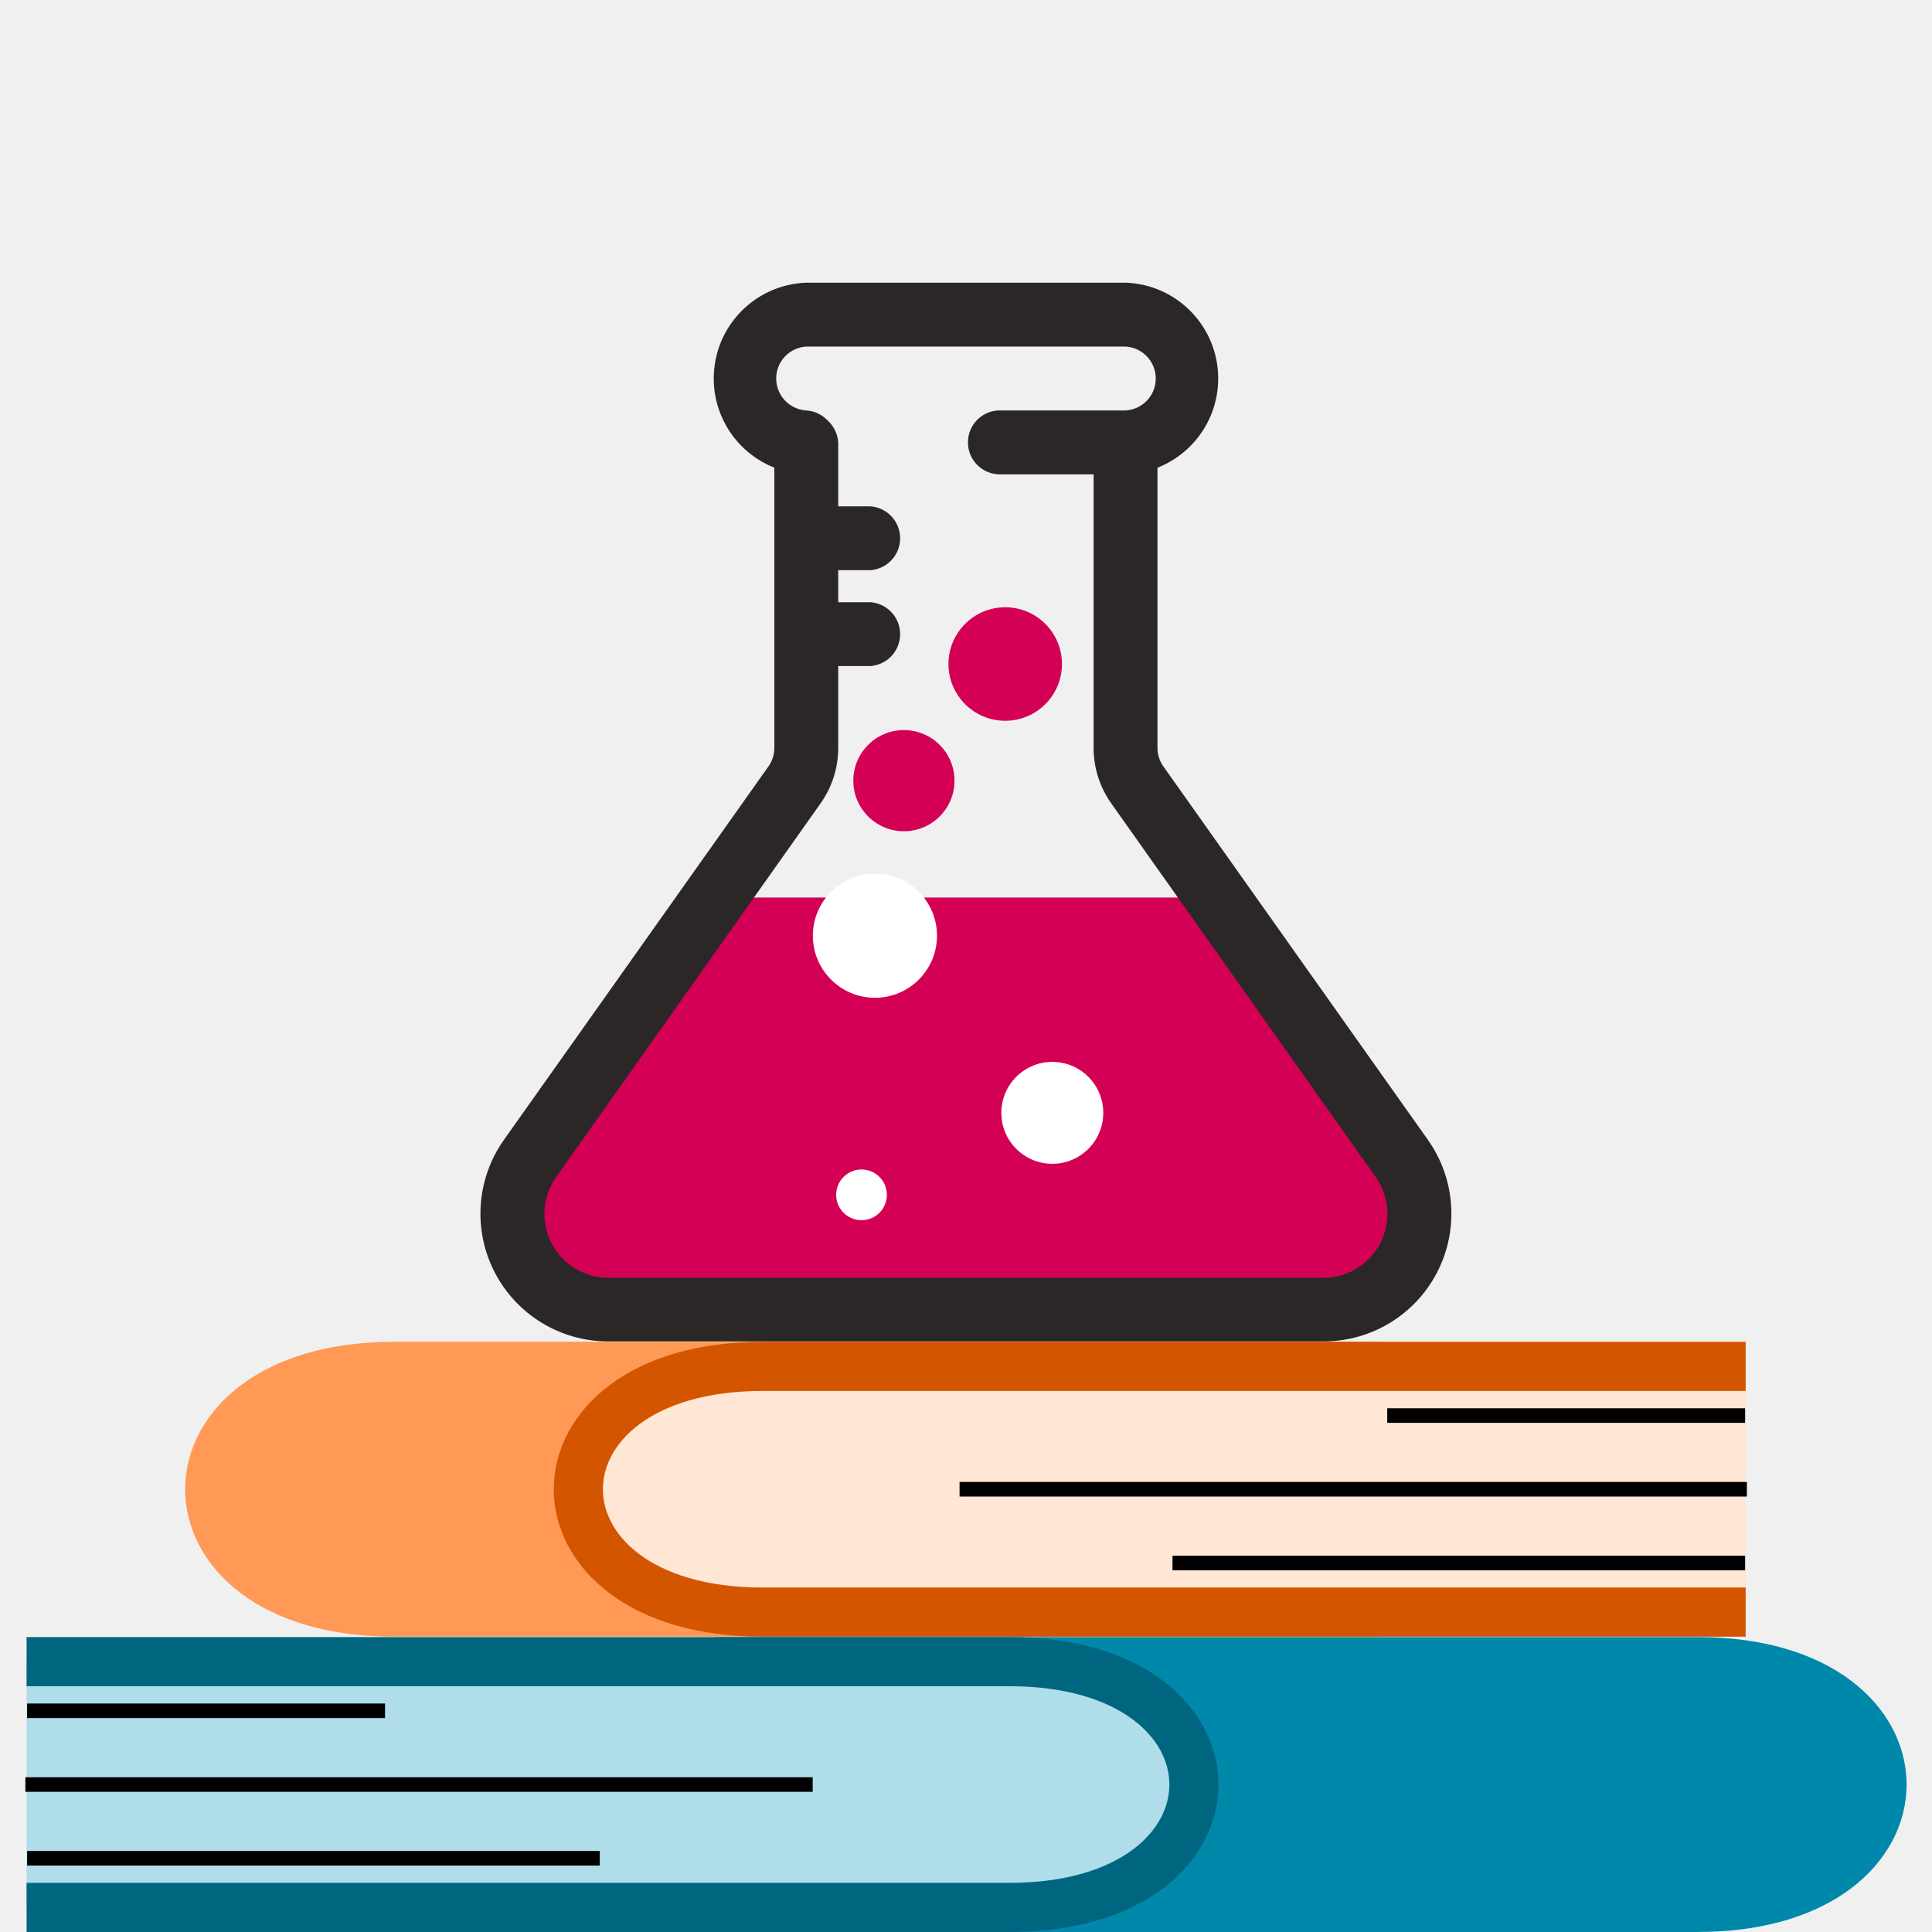
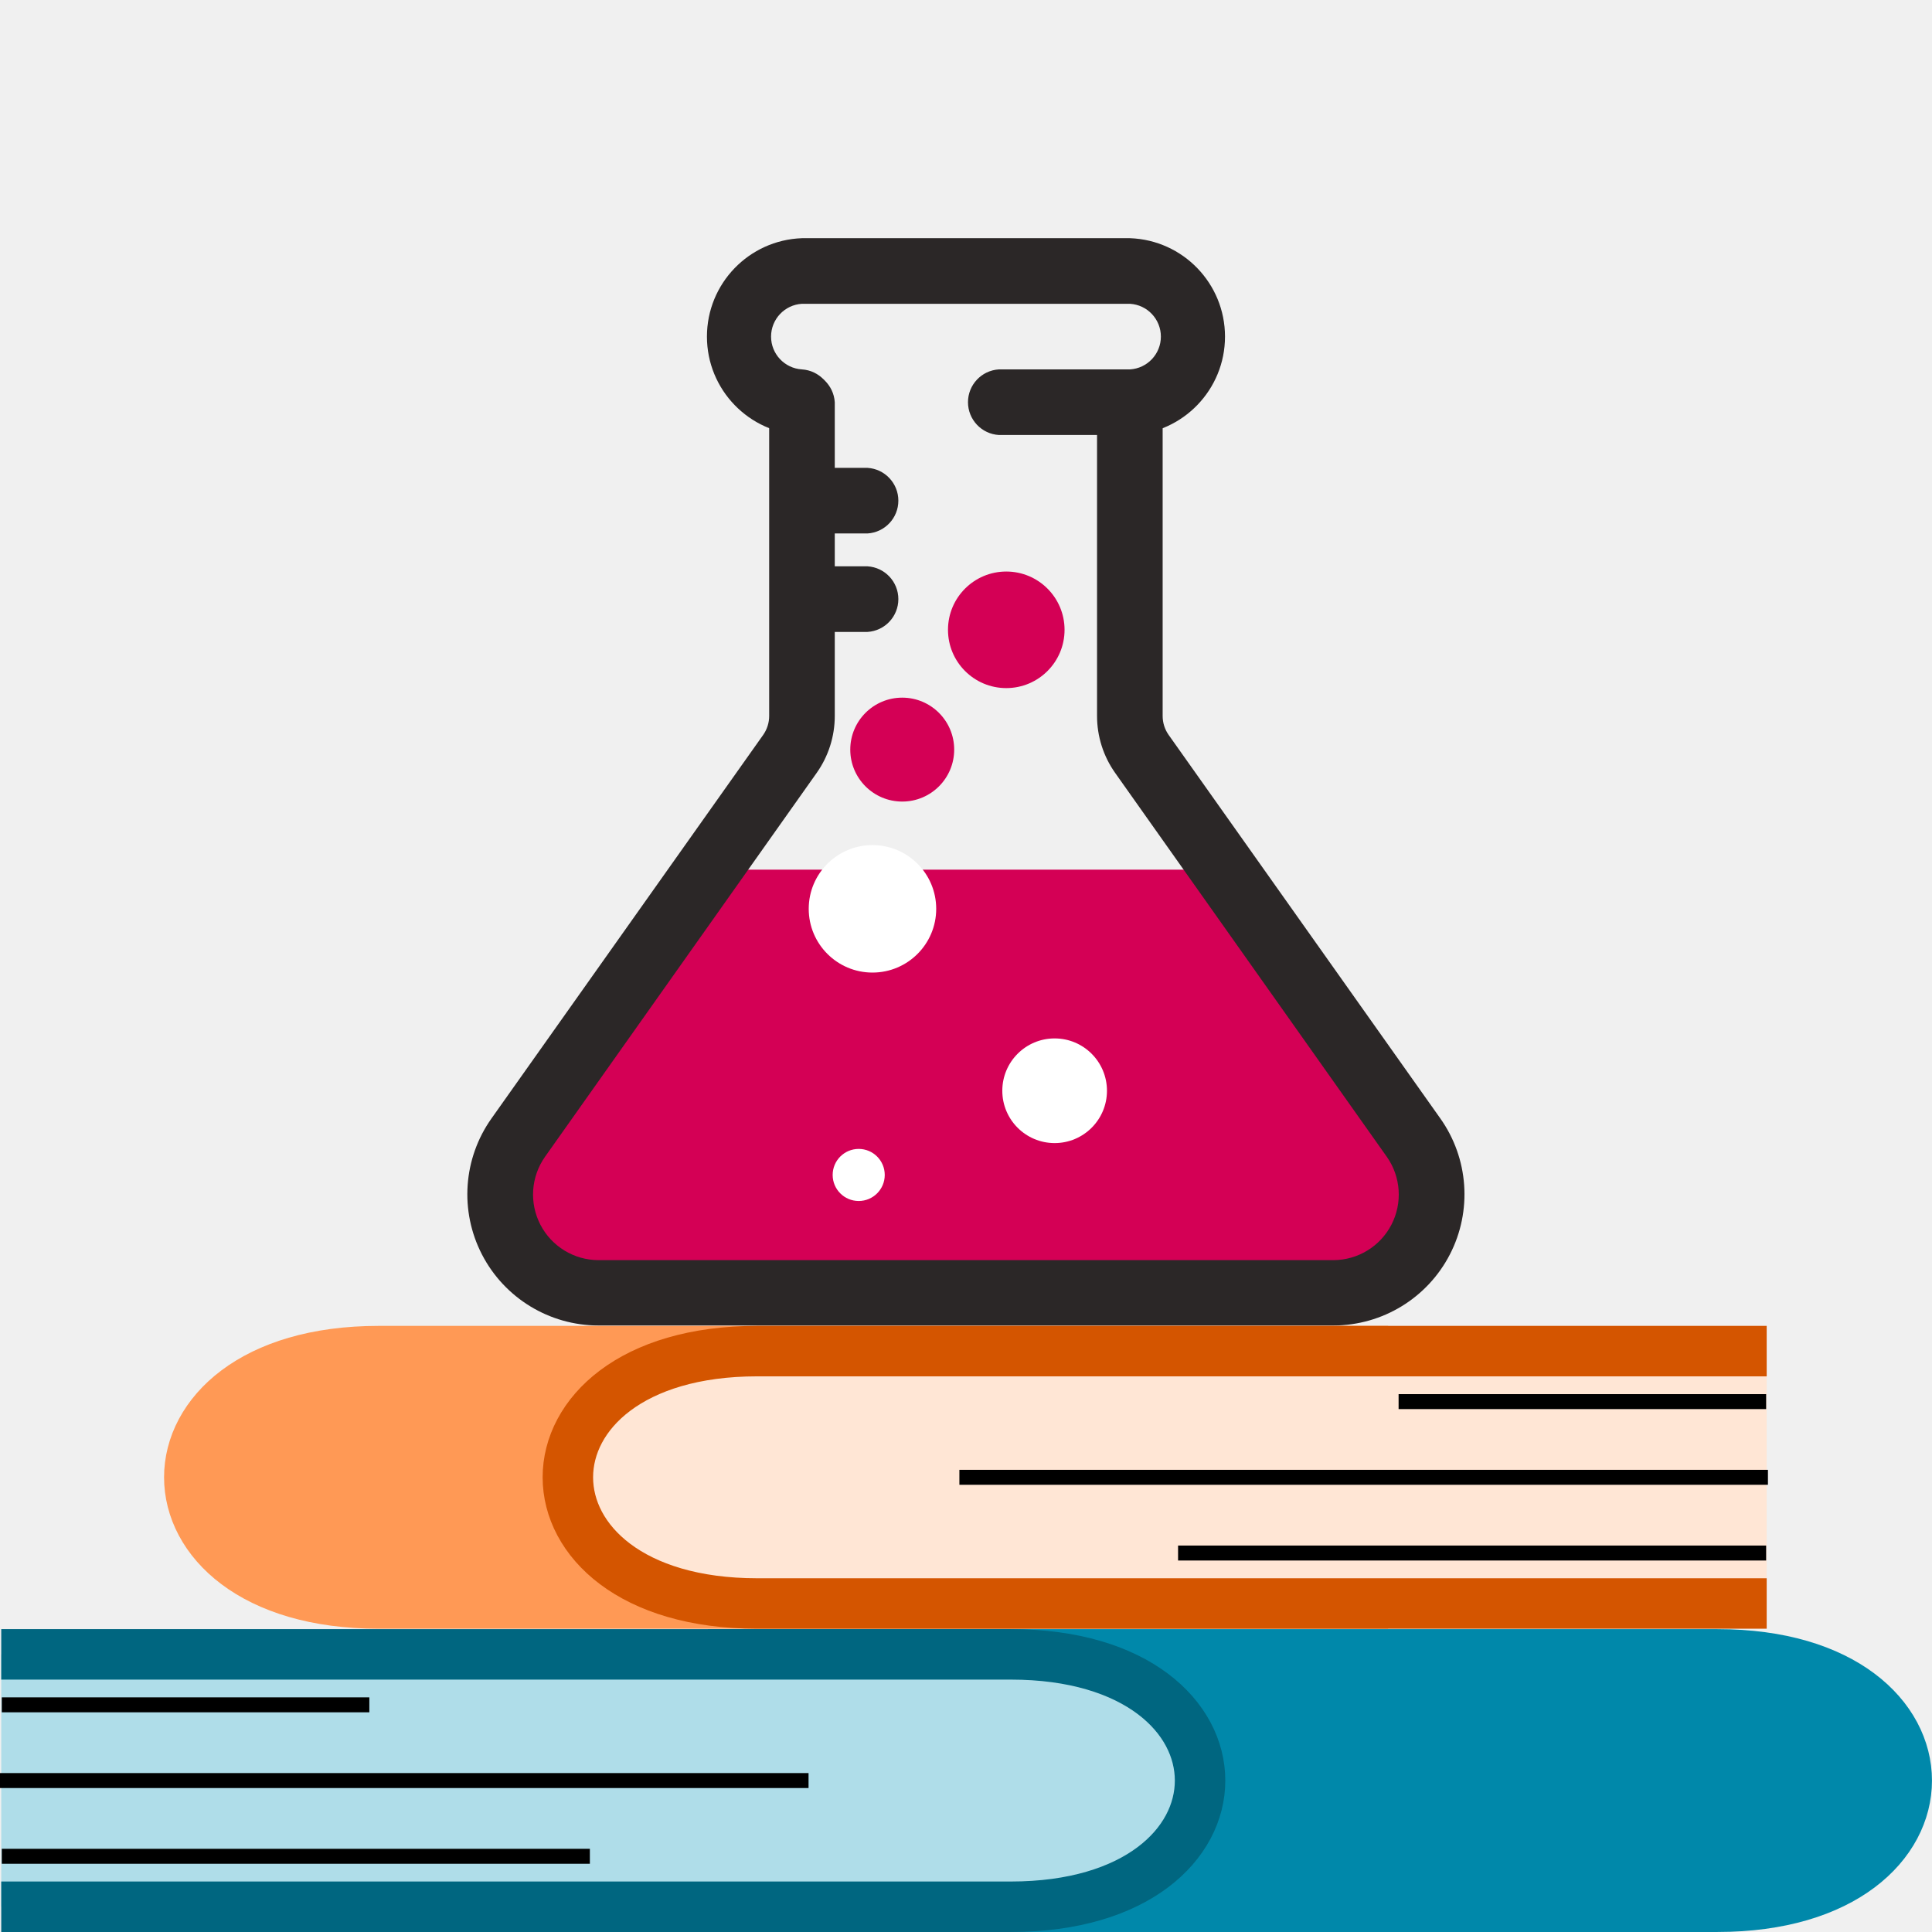
<svg xmlns="http://www.w3.org/2000/svg" width="16mm" height="16mm" viewBox="0 0 16 16" version="1.1" id="svg1022">
  <defs id="defs1019" />
  <g id="layer1" transform="translate(5.080945,-133.9654)">
-     <g id="g3551" transform="translate(0,0.224215)">
+     <g id="g3551" transform="matrix(1.02698,0,0,1.02698,-0.07875573,-3.815771)">
      <g id="g1911" transform="translate(-1.002439,0.6990016)">
        <g id="g3495" transform="translate(-0.4637406,-0.1616982)">
          <path class="cls-3" d="m 2.498,140.637 -1.958,2.711 c -0.099,0.139 0.362,0.591 0.532,0.591 l 6.83,-0.091 c 0.171,9.3e-4 0.301,-0.643 0.202,-0.782 L 6.285,140.637 Z" id="path903" style="fill:#d40055;stroke-width:0.419" />
          <circle class="cls-1" cx="3.631" cy="140.953" r="0.514" id="circle905" style="fill:#ffffff;stroke-width:0.514" />
          <circle class="cls-1" cx="5.1" cy="142.42" r="0.422" id="circle907" style="fill:#ffffff;stroke-width:0.843" />
          <circle class="cls-1" cx="4.71" cy="138.703" r="0.47" id="circle909" style="fill:#d40055;stroke-width:0.47" />
          <circle class="cls-3" cx="3.871" cy="139.669" r="0.419" id="circle911" style="fill:#d40055;stroke-width:0.419" />
          <circle class="cls-3" cx="3.52" cy="143.099" r="0.21" id="circle913" style="fill:#ffffff;stroke-width:0.419" />
          <g id="g1300">
            <path class="cls-2" d="M 7.349,144.313 H 1.422 A 1.058,1.058 0 0 1 0.559,142.643 L 2.75,139.55 a 0.265,0.265 0 0 0 0.048,-0.153 v -2.529 a 0.265,0.265 0 0 1 0.529,0 v 2.529 a 0.794,0.794 0 0 1 -0.146,0.46 l -2.191,3.096 a 0.529,0.529 0 0 0 0.431,0.833 h 5.927 a 0.529,0.529 0 0 0 0.431,-0.833 l -2.191,-3.096 a 0.794,0.794 0 0 1 -0.146,-0.46 v -2.529 a 0.265,0.265 0 0 1 0.529,0 v 2.529 a 0.265,0.265 0 0 0 0.048,0.153 l 2.191,3.093 A 1.058,1.058 0 0 1 7.349,144.313 Z" id="path895" style="fill:#2b2727;stroke-width:0;stroke-miterlimit:4;stroke-dasharray:none" />
            <path class="cls-2" d="M 5.708,137.132 H 4.65 a 0.265,0.265 0 0 1 0,-0.529 h 1.058 a 0.265,0.265 0 0 0 0,-0.529 H 3.062 a 0.265,0.265 0 0 0 0,0.529 0.265,0.265 0 0 1 0,0.529 0.794,0.794 0 0 1 0,-1.587 h 2.646 a 0.794,0.794 0 0 1 0,1.587 z" id="path897" style="fill:#2b2727;stroke-width:0;stroke-miterlimit:4;stroke-dasharray:none" />
            <path class="cls-2" d="M 3.591,137.926 H 3.062 a 0.265,0.265 0 0 1 0,-0.529 h 0.529 a 0.265,0.265 0 0 1 0,0.529 z" id="path899" style="fill:#2b2727;stroke-width:0;stroke-miterlimit:4;stroke-dasharray:none" />
            <path class="cls-2" d="M 3.591,138.72 H 3.062 a 0.265,0.265 0 0 1 0,-0.529 h 0.529 a 0.265,0.265 0 0 1 0,0.529 z" id="path901" style="fill:#2b2727;stroke-width:0;stroke-miterlimit:4;stroke-dasharray:none" />
          </g>
        </g>
      </g>
      <g id="g2975" transform="matrix(0.2645833,0,0,0.2645833,-7.347026,136.7785)">
        <path style="fill:#0088aa;stroke:#0088aa;stroke-width:1.538px;stroke-linecap:butt;stroke-linejoin:miter;stroke-opacity:1" d="m 30.935,40.531 c 0,0 23.077,0 30.769,0 7.692,0 7.692,7.692 0,7.692 -7.692,0 -30.769,0 -30.769,0" id="path2123-9-8" />
        <path style="fill:#afdde9;stroke:#006680;stroke-width:1.538px;stroke-linecap:butt;stroke-linejoin:miter;stroke-opacity:1" d="m 9.397,40.531 c 0,0 23.077,0 30.769,0 7.692,0 7.692,7.692 0,7.692 -7.692,0 -30.769,0 -30.769,0" id="path2123-4" />
        <path style="fill:none;stroke:#000000;stroke-width:0.456;stroke-linecap:butt;stroke-linejoin:miter;stroke-miterlimit:4;stroke-dasharray:none;stroke-opacity:1" d="M 9.414,42.069 H 20.616" id="path2646-5" />
        <path style="fill:none;stroke:#000000;stroke-width:0.456;stroke-linecap:butt;stroke-linejoin:miter;stroke-miterlimit:4;stroke-dasharray:none;stroke-opacity:1" d="M 9.359,44.377 H 34.002" id="path2648-0" />
        <path style="fill:none;stroke:#000000;stroke-width:0.456;stroke-linecap:butt;stroke-linejoin:miter;stroke-miterlimit:4;stroke-dasharray:none;stroke-opacity:1" d="M 9.414,46.685 H 27.337" id="path2650-3" />
      </g>
      <g id="g2968" transform="matrix(0.2645833,0,0,0.2645833,-6.29673,131.8391)">
        <path style="fill:#ff9955;stroke:#ff9955;stroke-width:1.538px;stroke-linecap:butt;stroke-linejoin:miter;stroke-opacity:1" d="m 47.697,49.957 c 0,0 -23.077,0 -30.769,0 -7.692,0 -7.692,7.692 0,7.692 7.692,0 30.769,0 30.769,0" id="path2123-9-3" />
        <path style="fill:#ffe6d5;stroke:#d45500;stroke-width:1.538px;stroke-linecap:butt;stroke-linejoin:miter;stroke-opacity:1" d="m 59.235,49.957 c 0,0 -23.077,0 -30.769,0 -7.692,0 -7.692,7.692 0,7.692 7.692,0 30.769,0 30.769,0" id="path2123-1" />
        <path style="fill:none;stroke:#000000;stroke-width:0.456;stroke-linecap:butt;stroke-linejoin:miter;stroke-miterlimit:4;stroke-dasharray:none;stroke-opacity:1" d="M 59.218,51.496 H 48.016" id="path2646-9" />
        <path style="fill:none;stroke:#000000;stroke-width:0.456;stroke-linecap:butt;stroke-linejoin:miter;stroke-miterlimit:4;stroke-dasharray:none;stroke-opacity:1" d="M 59.273,53.803 H 34.63" id="path2648-4" />
        <path style="fill:none;stroke:#000000;stroke-width:0.456;stroke-linecap:butt;stroke-linejoin:miter;stroke-miterlimit:4;stroke-dasharray:none;stroke-opacity:1" d="M 59.218,56.111 H 41.295" id="path2650-7" />
      </g>
    </g>
  </g>
</svg>
